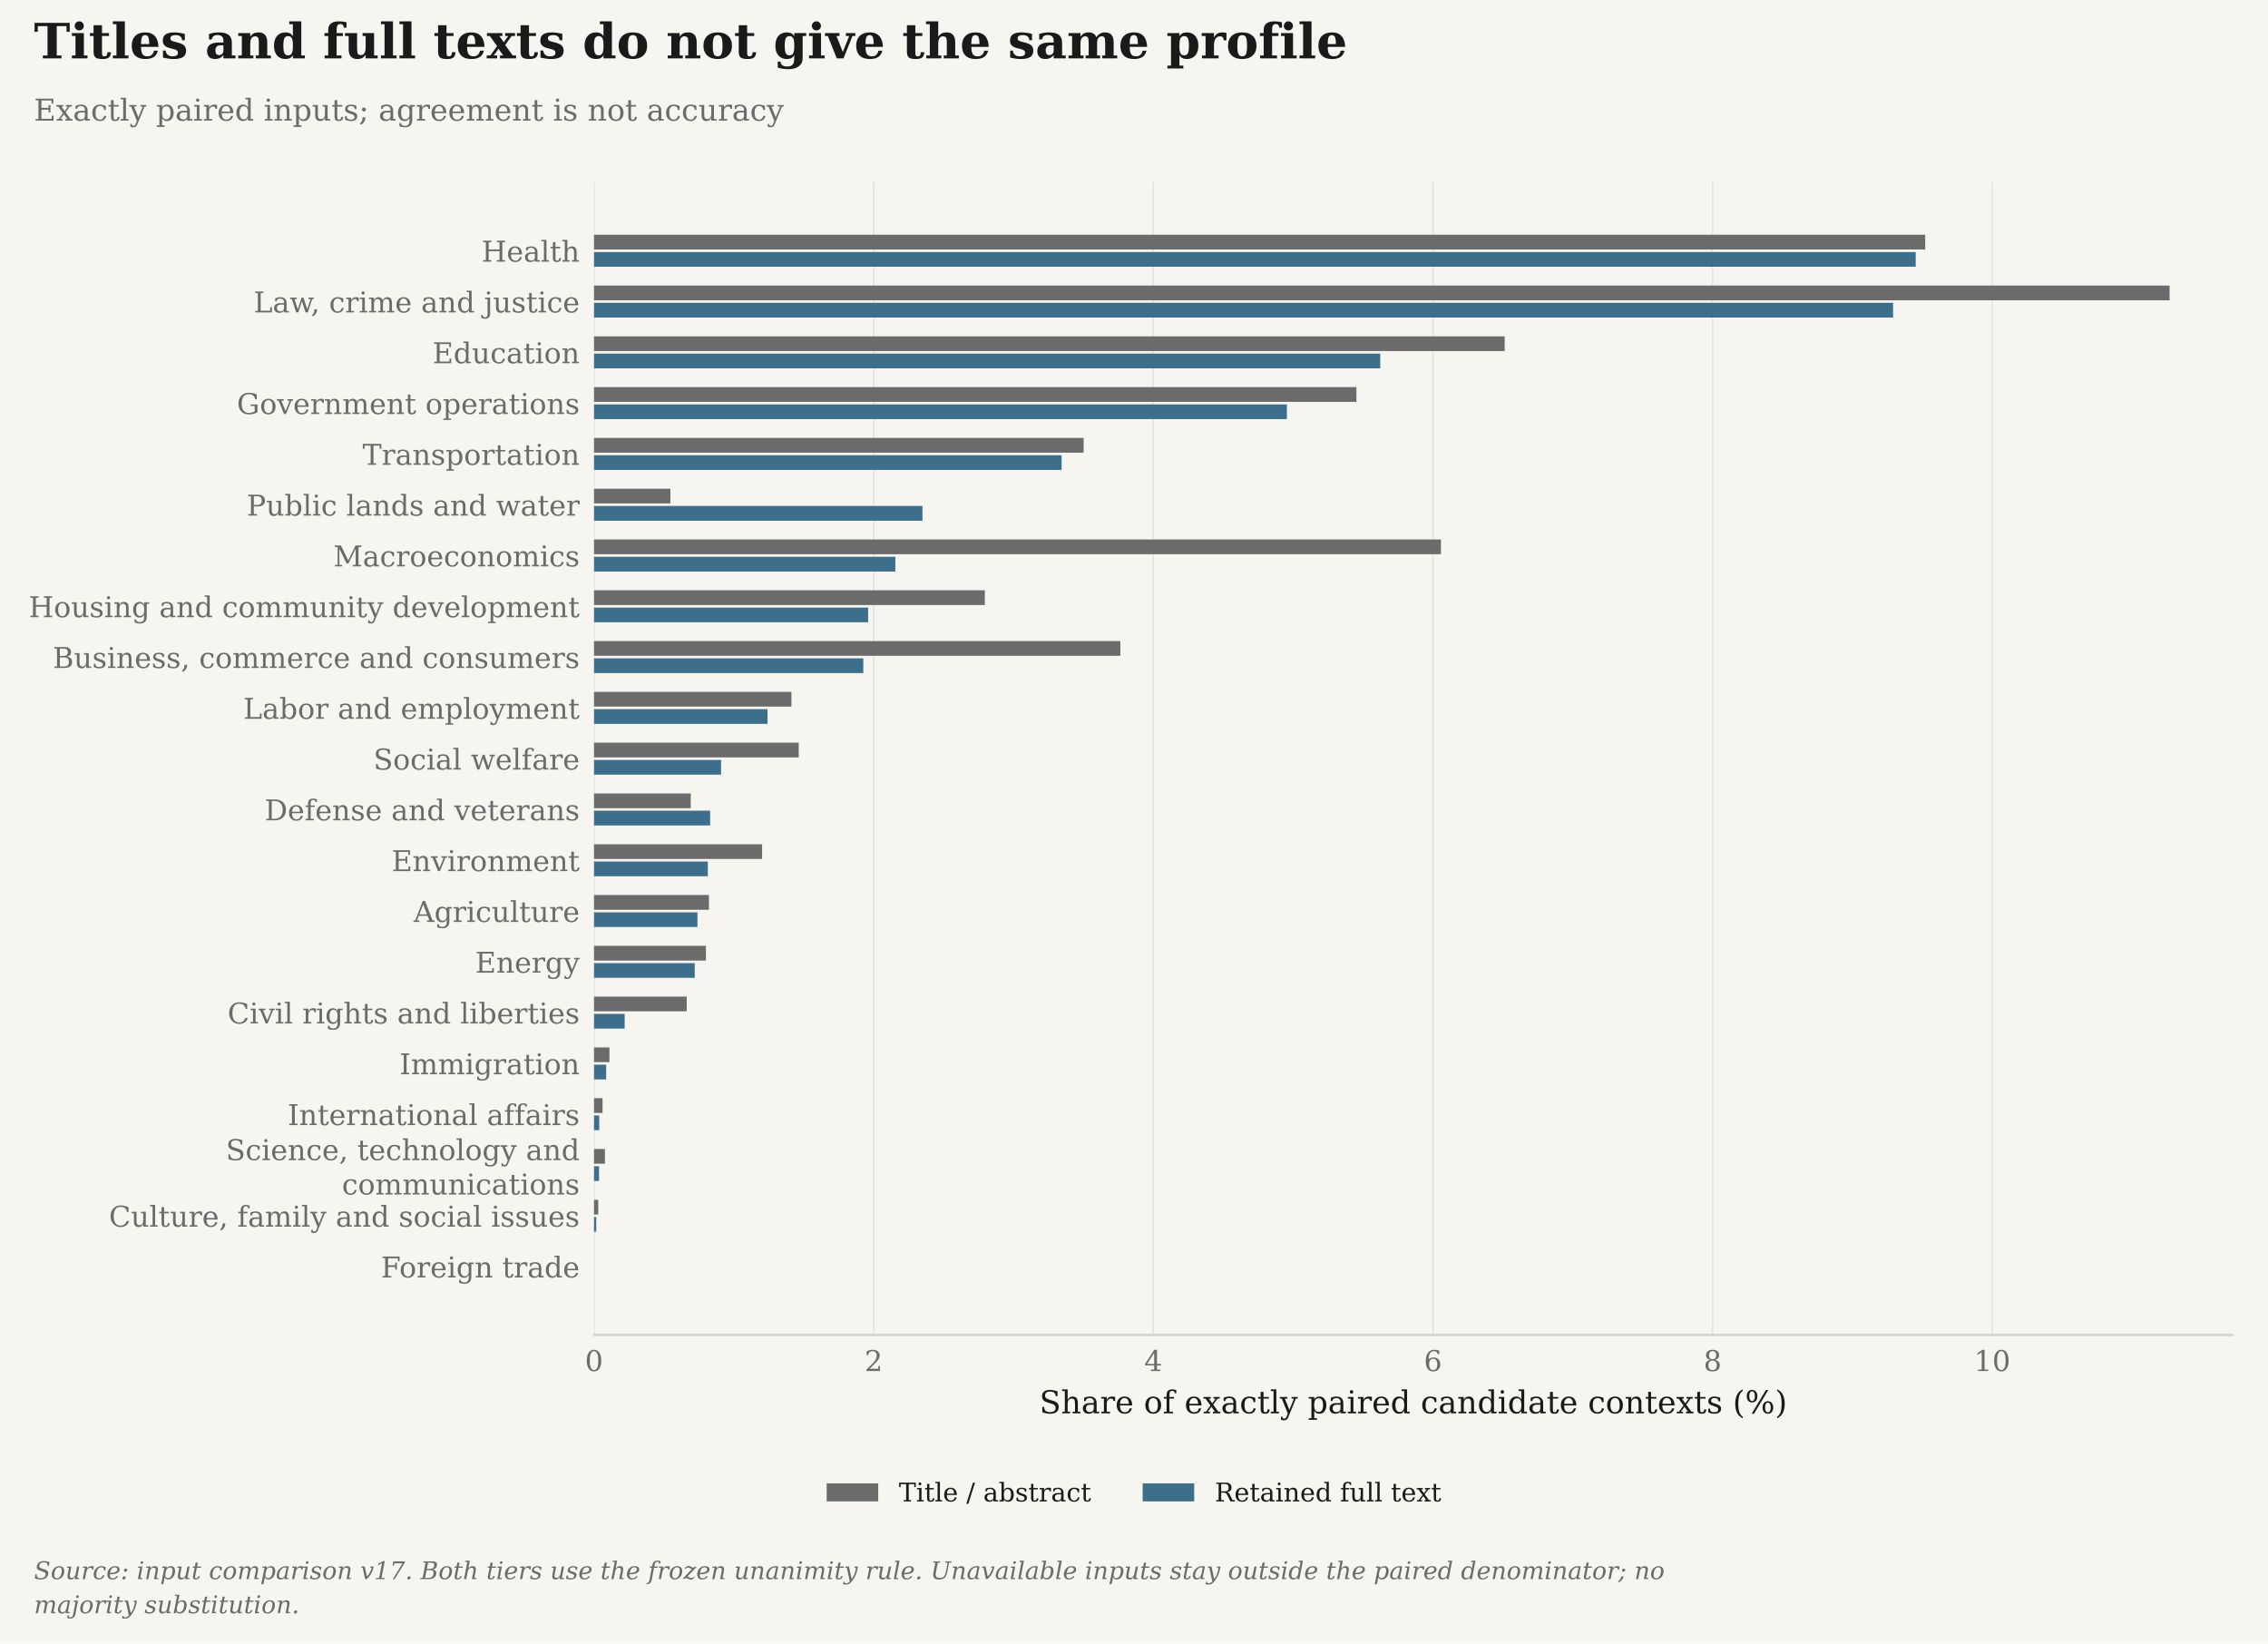
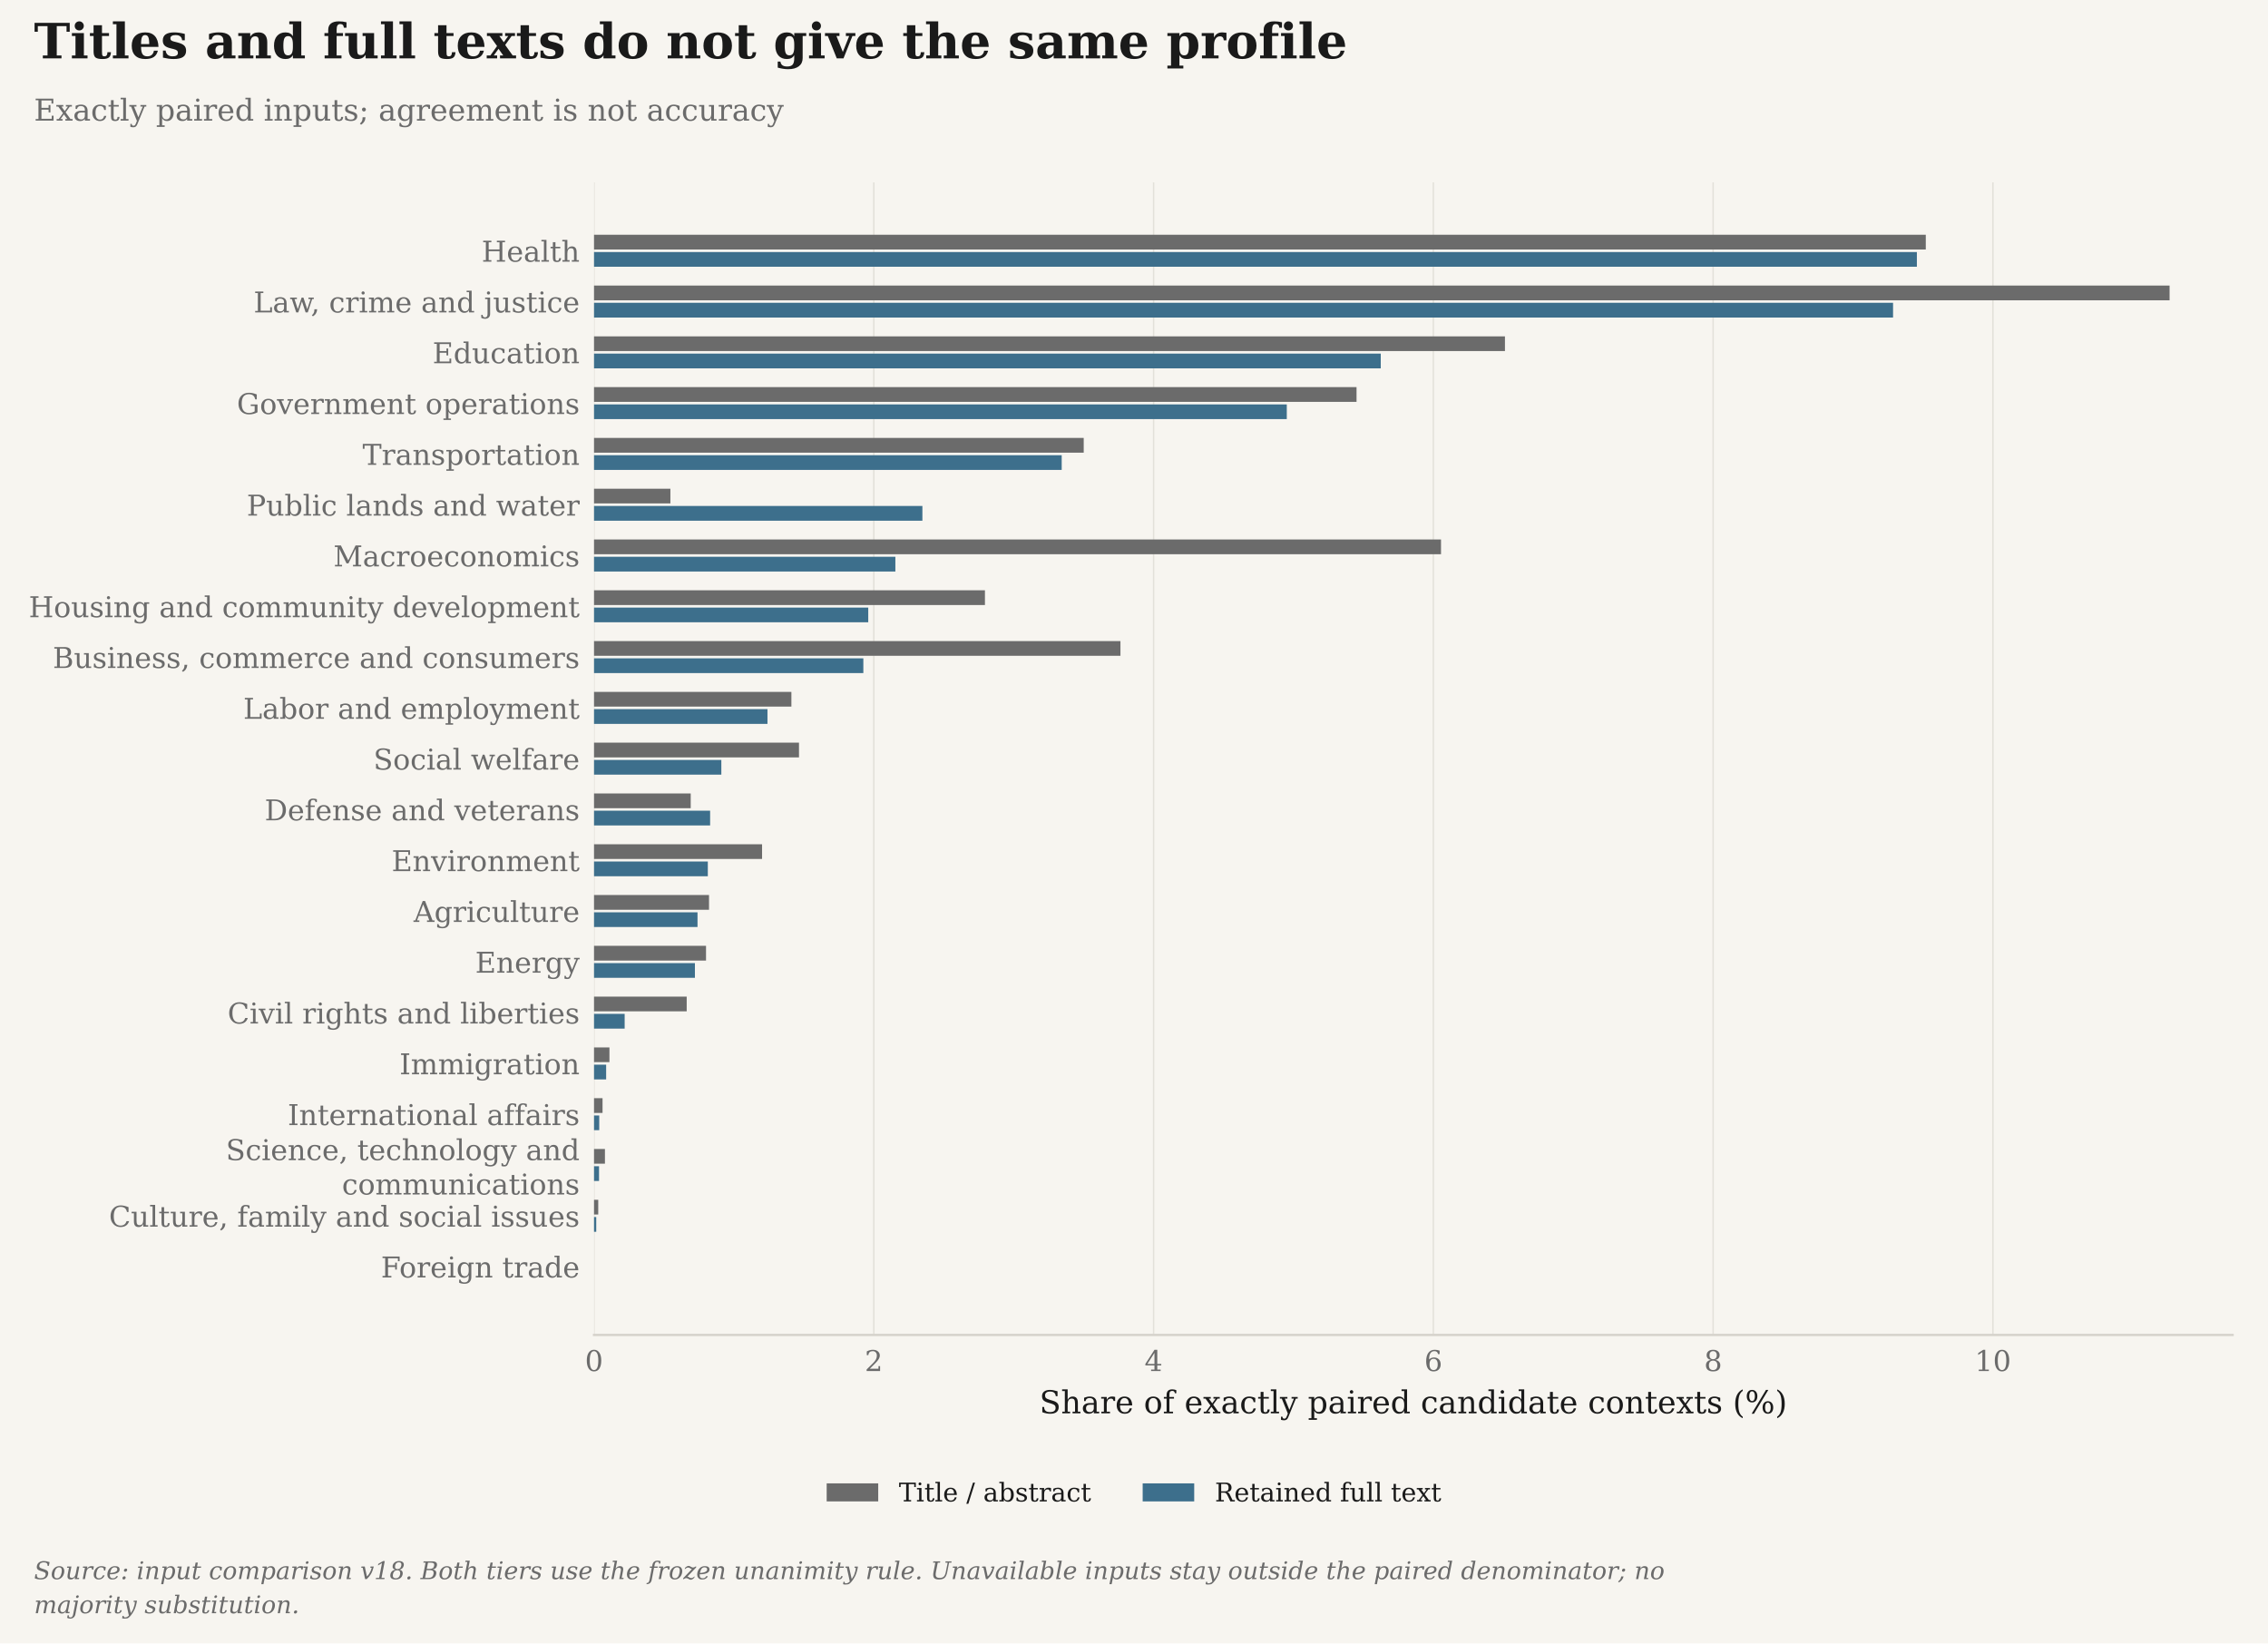
<svg xmlns="http://www.w3.org/2000/svg" width="792pt" height="573.84pt" viewBox="0 0 792 573.84" version="1.1">
  <defs>
    <style type="text/css">*{stroke-linejoin: round; stroke-linecap: butt}</style>
  </defs>
  <g id="figure_1">
    <g id="patch_1">
      <path d="M 0 573.84  L 792 573.84  L 792 0  L 0 0  z " style="fill: #f7f5f0" />
    </g>
    <g id="axes_1">
      <g id="patch_2">
        <path d="M 207.44 466.129  L 779.64 466.129  L 779.64 63.68  L 207.44 63.68  z " style="fill: #f7f5f0" />
      </g>
      <g id="matplotlib.axis_1">
        <g id="xtick_1">
          <g id="line2d_1">
            <path d="M 207.44 466.129  L 207.44 63.68  " clip-path="url(#p8d690644a4)" style="fill: none; stroke: #d6d3cc; stroke-opacity: 0.6; stroke-width: 0.5; stroke-linecap: square" />
          </g>
          <g id="line2d_2" />
          <g id="text_1">
            <text style="font-size: 10px; font-family: 'DejaVu Serif', 'Bitstream Vera Serif', 'Computer Modern Roman', 'New Century Schoolbook', 'Century Schoolbook L', 'Utopia', 'ITC Bookman', 'Bookman', 'Nimbus Roman No9 L', 'Times New Roman', 'Times', 'Palatino', 'Charter', serif; text-anchor: middle; fill: #6b6b6b" x="207.44" y="478.727" transform="rotate(-0 207.44 478.7269)">0</text>
          </g>
        </g>
        <g id="xtick_2">
          <g id="line2d_3">
-             <path d="M 305.092 466.129  L 305.092 63.68  " clip-path="url(#p8d690644a4)" style="fill: none; stroke: #d6d3cc; stroke-opacity: 0.6; stroke-width: 0.5; stroke-linecap: square" />
+             <path d="M 305.14 466.129  L 305.14 63.68  " clip-path="url(#p8d690644a4)" style="fill: none; stroke: #d6d3cc; stroke-opacity: 0.6; stroke-width: 0.5; stroke-linecap: square" />
          </g>
          <g id="line2d_4" />
          <g id="text_2">
-             <text style="font-size: 10px; font-family: 'DejaVu Serif', 'Bitstream Vera Serif', 'Computer Modern Roman', 'New Century Schoolbook', 'Century Schoolbook L', 'Utopia', 'ITC Bookman', 'Bookman', 'Nimbus Roman No9 L', 'Times New Roman', 'Times', 'Palatino', 'Charter', serif; text-anchor: middle; fill: #6b6b6b" x="305.092" y="478.727" transform="rotate(-0 305.0924 478.7269)">2</text>
+             <text style="font-size: 10px; font-family: 'DejaVu Serif', 'Bitstream Vera Serif', 'Computer Modern Roman', 'New Century Schoolbook', 'Century Schoolbook L', 'Utopia', 'ITC Bookman', 'Bookman', 'Nimbus Roman No9 L', 'Times New Roman', 'Times', 'Palatino', 'Charter', serif; text-anchor: middle; fill: #6b6b6b" x="305.14" y="478.727" transform="rotate(-0 305.1403 478.7269)">2</text>
          </g>
        </g>
        <g id="xtick_3">
          <g id="line2d_5">
-             <path d="M 402.745 466.129  L 402.745 63.68  " clip-path="url(#p8d690644a4)" style="fill: none; stroke: #d6d3cc; stroke-opacity: 0.6; stroke-width: 0.5; stroke-linecap: square" />
+             <path d="M 402.841 466.129  L 402.841 63.68  " clip-path="url(#p8d690644a4)" style="fill: none; stroke: #d6d3cc; stroke-opacity: 0.6; stroke-width: 0.5; stroke-linecap: square" />
          </g>
          <g id="line2d_6" />
          <g id="text_3">
-             <text style="font-size: 10px; font-family: 'DejaVu Serif', 'Bitstream Vera Serif', 'Computer Modern Roman', 'New Century Schoolbook', 'Century Schoolbook L', 'Utopia', 'ITC Bookman', 'Bookman', 'Nimbus Roman No9 L', 'Times New Roman', 'Times', 'Palatino', 'Charter', serif; text-anchor: middle; fill: #6b6b6b" x="402.745" y="478.727" transform="rotate(-0 402.7448 478.7269)">4</text>
+             <text style="font-size: 10px; font-family: 'DejaVu Serif', 'Bitstream Vera Serif', 'Computer Modern Roman', 'New Century Schoolbook', 'Century Schoolbook L', 'Utopia', 'ITC Bookman', 'Bookman', 'Nimbus Roman No9 L', 'Times New Roman', 'Times', 'Palatino', 'Charter', serif; text-anchor: middle; fill: #6b6b6b" x="402.841" y="478.727" transform="rotate(-0 402.8406 478.7269)">4</text>
          </g>
        </g>
        <g id="xtick_4">
          <g id="line2d_7">
-             <path d="M 500.397 466.129  L 500.397 63.68  " clip-path="url(#p8d690644a4)" style="fill: none; stroke: #d6d3cc; stroke-opacity: 0.6; stroke-width: 0.5; stroke-linecap: square" />
+             <path d="M 500.541 466.129  L 500.541 63.68  " clip-path="url(#p8d690644a4)" style="fill: none; stroke: #d6d3cc; stroke-opacity: 0.6; stroke-width: 0.5; stroke-linecap: square" />
          </g>
          <g id="line2d_8" />
          <g id="text_4">
-             <text style="font-size: 10px; font-family: 'DejaVu Serif', 'Bitstream Vera Serif', 'Computer Modern Roman', 'New Century Schoolbook', 'Century Schoolbook L', 'Utopia', 'ITC Bookman', 'Bookman', 'Nimbus Roman No9 L', 'Times New Roman', 'Times', 'Palatino', 'Charter', serif; text-anchor: middle; fill: #6b6b6b" x="500.397" y="478.727" transform="rotate(-0 500.3972 478.7269)">6</text>
+             <text style="font-size: 10px; font-family: 'DejaVu Serif', 'Bitstream Vera Serif', 'Computer Modern Roman', 'New Century Schoolbook', 'Century Schoolbook L', 'Utopia', 'ITC Bookman', 'Bookman', 'Nimbus Roman No9 L', 'Times New Roman', 'Times', 'Palatino', 'Charter', serif; text-anchor: middle; fill: #6b6b6b" x="500.541" y="478.727" transform="rotate(-0 500.5409 478.7269)">6</text>
          </g>
        </g>
        <g id="xtick_5">
          <g id="line2d_9">
-             <path d="M 598.05 466.129  L 598.05 63.68  " clip-path="url(#p8d690644a4)" style="fill: none; stroke: #d6d3cc; stroke-opacity: 0.6; stroke-width: 0.5; stroke-linecap: square" />
+             <path d="M 598.241 466.129  L 598.241 63.68  " clip-path="url(#p8d690644a4)" style="fill: none; stroke: #d6d3cc; stroke-opacity: 0.6; stroke-width: 0.5; stroke-linecap: square" />
          </g>
          <g id="line2d_10" />
          <g id="text_5">
-             <text style="font-size: 10px; font-family: 'DejaVu Serif', 'Bitstream Vera Serif', 'Computer Modern Roman', 'New Century Schoolbook', 'Century Schoolbook L', 'Utopia', 'ITC Bookman', 'Bookman', 'Nimbus Roman No9 L', 'Times New Roman', 'Times', 'Palatino', 'Charter', serif; text-anchor: middle; fill: #6b6b6b" x="598.05" y="478.727" transform="rotate(-0 598.0496 478.7269)">8</text>
+             <text style="font-size: 10px; font-family: 'DejaVu Serif', 'Bitstream Vera Serif', 'Computer Modern Roman', 'New Century Schoolbook', 'Century Schoolbook L', 'Utopia', 'ITC Bookman', 'Bookman', 'Nimbus Roman No9 L', 'Times New Roman', 'Times', 'Palatino', 'Charter', serif; text-anchor: middle; fill: #6b6b6b" x="598.241" y="478.727" transform="rotate(-0 598.2411 478.7269)">8</text>
          </g>
        </g>
        <g id="xtick_6">
          <g id="line2d_11">
-             <path d="M 695.702 466.129  L 695.702 63.68  " clip-path="url(#p8d690644a4)" style="fill: none; stroke: #d6d3cc; stroke-opacity: 0.6; stroke-width: 0.5; stroke-linecap: square" />
+             <path d="M 695.941 466.129  L 695.941 63.68  " clip-path="url(#p8d690644a4)" style="fill: none; stroke: #d6d3cc; stroke-opacity: 0.6; stroke-width: 0.5; stroke-linecap: square" />
          </g>
          <g id="line2d_12" />
          <g id="text_6">
-             <text style="font-size: 10px; font-family: 'DejaVu Serif', 'Bitstream Vera Serif', 'Computer Modern Roman', 'New Century Schoolbook', 'Century Schoolbook L', 'Utopia', 'ITC Bookman', 'Bookman', 'Nimbus Roman No9 L', 'Times New Roman', 'Times', 'Palatino', 'Charter', serif; text-anchor: middle; fill: #6b6b6b" x="695.702" y="478.727" transform="rotate(-0 695.702 478.7269)">10</text>
+             <text style="font-size: 10px; font-family: 'DejaVu Serif', 'Bitstream Vera Serif', 'Computer Modern Roman', 'New Century Schoolbook', 'Century Schoolbook L', 'Utopia', 'ITC Bookman', 'Bookman', 'Nimbus Roman No9 L', 'Times New Roman', 'Times', 'Palatino', 'Charter', serif; text-anchor: middle; fill: #6b6b6b" x="695.941" y="478.727" transform="rotate(-0 695.9414 478.7269)">10</text>
          </g>
        </g>
        <g id="text_7">
          <text style="font-size: 11px; font-family: 'DejaVu Serif', 'Bitstream Vera Serif', 'Computer Modern Roman', 'New Century Schoolbook', 'Century Schoolbook L', 'Utopia', 'ITC Bookman', 'Bookman', 'Nimbus Roman No9 L', 'Times New Roman', 'Times', 'Palatino', 'Charter', serif; text-anchor: middle; fill: #1a1a1a" x="493.54" y="493.488" transform="rotate(-0 493.54 493.4875)">Share of exactly paired candidate contexts (%)</text>
        </g>
      </g>
      <g id="matplotlib.axis_2">
        <g id="ytick_1">
          <g id="line2d_13" />
          <g id="text_8">
            <text style="font-size: 10px; font-family: 'DejaVu Serif', 'Bitstream Vera Serif', 'Computer Modern Roman', 'New Century Schoolbook', 'Century Schoolbook L', 'Utopia', 'ITC Bookman', 'Bookman', 'Nimbus Roman No9 L', 'Times New Roman', 'Times', 'Palatino', 'Charter', serif; text-anchor: end; fill: #6b6b6b" x="202.44" y="91.359" transform="rotate(-0 202.44 91.35866)">Health</text>
          </g>
        </g>
        <g id="ytick_2">
          <g id="line2d_14" />
          <g id="text_9">
            <text style="font-size: 10px; font-family: 'DejaVu Serif', 'Bitstream Vera Serif', 'Computer Modern Roman', 'New Century Schoolbook', 'Century Schoolbook L', 'Utopia', 'ITC Bookman', 'Bookman', 'Nimbus Roman No9 L', 'Times New Roman', 'Times', 'Palatino', 'Charter', serif; text-anchor: end; fill: #6b6b6b" x="202.44" y="109.093" transform="rotate(-0 202.44 109.0932)">Law, crime and justice</text>
          </g>
        </g>
        <g id="ytick_3">
          <g id="line2d_15" />
          <g id="text_10">
            <text style="font-size: 10px; font-family: 'DejaVu Serif', 'Bitstream Vera Serif', 'Computer Modern Roman', 'New Century Schoolbook', 'Century Schoolbook L', 'Utopia', 'ITC Bookman', 'Bookman', 'Nimbus Roman No9 L', 'Times New Roman', 'Times', 'Palatino', 'Charter', serif; text-anchor: end; fill: #6b6b6b" x="202.44" y="126.828" transform="rotate(-0 202.44 126.8277)">Education</text>
          </g>
        </g>
        <g id="ytick_4">
          <g id="line2d_16" />
          <g id="text_11">
            <text style="font-size: 10px; font-family: 'DejaVu Serif', 'Bitstream Vera Serif', 'Computer Modern Roman', 'New Century Schoolbook', 'Century Schoolbook L', 'Utopia', 'ITC Bookman', 'Bookman', 'Nimbus Roman No9 L', 'Times New Roman', 'Times', 'Palatino', 'Charter', serif; text-anchor: end; fill: #6b6b6b" x="202.44" y="144.562" transform="rotate(-0 202.44 144.5618)">Government operations</text>
          </g>
        </g>
        <g id="ytick_5">
          <g id="line2d_17" />
          <g id="text_12">
            <text style="font-size: 10px; font-family: 'DejaVu Serif', 'Bitstream Vera Serif', 'Computer Modern Roman', 'New Century Schoolbook', 'Century Schoolbook L', 'Utopia', 'ITC Bookman', 'Bookman', 'Nimbus Roman No9 L', 'Times New Roman', 'Times', 'Palatino', 'Charter', serif; text-anchor: end; fill: #6b6b6b" x="202.44" y="162.296" transform="rotate(-0 202.44 162.2963)">Transportation</text>
          </g>
        </g>
        <g id="ytick_6">
          <g id="line2d_18" />
          <g id="text_13">
            <text style="font-size: 10px; font-family: 'DejaVu Serif', 'Bitstream Vera Serif', 'Computer Modern Roman', 'New Century Schoolbook', 'Century Schoolbook L', 'Utopia', 'ITC Bookman', 'Bookman', 'Nimbus Roman No9 L', 'Times New Roman', 'Times', 'Palatino', 'Charter', serif; text-anchor: end; fill: #6b6b6b" x="202.44" y="180.031" transform="rotate(-0 202.44 180.0312)">Public lands and water</text>
          </g>
        </g>
        <g id="ytick_7">
          <g id="line2d_19" />
          <g id="text_14">
            <text style="font-size: 10px; font-family: 'DejaVu Serif', 'Bitstream Vera Serif', 'Computer Modern Roman', 'New Century Schoolbook', 'Century Schoolbook L', 'Utopia', 'ITC Bookman', 'Bookman', 'Nimbus Roman No9 L', 'Times New Roman', 'Times', 'Palatino', 'Charter', serif; text-anchor: end; fill: #6b6b6b" x="202.44" y="197.765" transform="rotate(-0 202.44 197.7654)">Macroeconomics</text>
          </g>
        </g>
        <g id="ytick_8">
          <g id="line2d_20" />
          <g id="text_15">
            <text style="font-size: 10px; font-family: 'DejaVu Serif', 'Bitstream Vera Serif', 'Computer Modern Roman', 'New Century Schoolbook', 'Century Schoolbook L', 'Utopia', 'ITC Bookman', 'Bookman', 'Nimbus Roman No9 L', 'Times New Roman', 'Times', 'Palatino', 'Charter', serif; text-anchor: end; fill: #6b6b6b" x="202.44" y="215.5" transform="rotate(-0 202.44 215.5003)">Housing and community development</text>
          </g>
        </g>
        <g id="ytick_9">
          <g id="line2d_21" />
          <g id="text_16">
            <text style="font-size: 10px; font-family: 'DejaVu Serif', 'Bitstream Vera Serif', 'Computer Modern Roman', 'New Century Schoolbook', 'Century Schoolbook L', 'Utopia', 'ITC Bookman', 'Bookman', 'Nimbus Roman No9 L', 'Times New Roman', 'Times', 'Palatino', 'Charter', serif; text-anchor: end; fill: #6b6b6b" x="202.44" y="233.235" transform="rotate(-0 202.44 233.2348)">Business, commerce and consumers</text>
          </g>
        </g>
        <g id="ytick_10">
          <g id="line2d_22" />
          <g id="text_17">
            <text style="font-size: 10px; font-family: 'DejaVu Serif', 'Bitstream Vera Serif', 'Computer Modern Roman', 'New Century Schoolbook', 'Century Schoolbook L', 'Utopia', 'ITC Bookman', 'Bookman', 'Nimbus Roman No9 L', 'Times New Roman', 'Times', 'Palatino', 'Charter', serif; text-anchor: end; fill: #6b6b6b" x="202.44" y="250.969" transform="rotate(-0 202.44 250.9693)">Labor and employment</text>
          </g>
        </g>
        <g id="ytick_11">
          <g id="line2d_23" />
          <g id="text_18">
            <text style="font-size: 10px; font-family: 'DejaVu Serif', 'Bitstream Vera Serif', 'Computer Modern Roman', 'New Century Schoolbook', 'Century Schoolbook L', 'Utopia', 'ITC Bookman', 'Bookman', 'Nimbus Roman No9 L', 'Times New Roman', 'Times', 'Palatino', 'Charter', serif; text-anchor: end; fill: #6b6b6b" x="202.44" y="268.704" transform="rotate(-0 202.44 268.7038)">Social welfare</text>
          </g>
        </g>
        <g id="ytick_12">
          <g id="line2d_24" />
          <g id="text_19">
            <text style="font-size: 10px; font-family: 'DejaVu Serif', 'Bitstream Vera Serif', 'Computer Modern Roman', 'New Century Schoolbook', 'Century Schoolbook L', 'Utopia', 'ITC Bookman', 'Bookman', 'Nimbus Roman No9 L', 'Times New Roman', 'Times', 'Palatino', 'Charter', serif; text-anchor: end; fill: #6b6b6b" x="202.44" y="286.438" transform="rotate(-0 202.44 286.4383)">Defense and veterans</text>
          </g>
        </g>
        <g id="ytick_13">
          <g id="line2d_25" />
          <g id="text_20">
            <text style="font-size: 10px; font-family: 'DejaVu Serif', 'Bitstream Vera Serif', 'Computer Modern Roman', 'New Century Schoolbook', 'Century Schoolbook L', 'Utopia', 'ITC Bookman', 'Bookman', 'Nimbus Roman No9 L', 'Times New Roman', 'Times', 'Palatino', 'Charter', serif; text-anchor: end; fill: #6b6b6b" x="202.44" y="304.172" transform="rotate(-0 202.44 304.1724)">Environment</text>
          </g>
        </g>
        <g id="ytick_14">
          <g id="line2d_26" />
          <g id="text_21">
            <text style="font-size: 10px; font-family: 'DejaVu Serif', 'Bitstream Vera Serif', 'Computer Modern Roman', 'New Century Schoolbook', 'Century Schoolbook L', 'Utopia', 'ITC Bookman', 'Bookman', 'Nimbus Roman No9 L', 'Times New Roman', 'Times', 'Palatino', 'Charter', serif; text-anchor: end; fill: #6b6b6b" x="202.44" y="321.907" transform="rotate(-0 202.44 321.9073)">Agriculture</text>
          </g>
        </g>
        <g id="ytick_15">
          <g id="line2d_27" />
          <g id="text_22">
            <text style="font-size: 10px; font-family: 'DejaVu Serif', 'Bitstream Vera Serif', 'Computer Modern Roman', 'New Century Schoolbook', 'Century Schoolbook L', 'Utopia', 'ITC Bookman', 'Bookman', 'Nimbus Roman No9 L', 'Times New Roman', 'Times', 'Palatino', 'Charter', serif; text-anchor: end; fill: #6b6b6b" x="202.44" y="339.641" transform="rotate(-0 202.44 339.6415)">Energy</text>
          </g>
        </g>
        <g id="ytick_16">
          <g id="line2d_28" />
          <g id="text_23">
            <text style="font-size: 10px; font-family: 'DejaVu Serif', 'Bitstream Vera Serif', 'Computer Modern Roman', 'New Century Schoolbook', 'Century Schoolbook L', 'Utopia', 'ITC Bookman', 'Bookman', 'Nimbus Roman No9 L', 'Times New Roman', 'Times', 'Palatino', 'Charter', serif; text-anchor: end; fill: #6b6b6b" x="202.44" y="357.376" transform="rotate(-0 202.44 357.3764)">Civil rights and liberties</text>
          </g>
        </g>
        <g id="ytick_17">
          <g id="line2d_29" />
          <g id="text_24">
            <text style="font-size: 10px; font-family: 'DejaVu Serif', 'Bitstream Vera Serif', 'Computer Modern Roman', 'New Century Schoolbook', 'Century Schoolbook L', 'Utopia', 'ITC Bookman', 'Bookman', 'Nimbus Roman No9 L', 'Times New Roman', 'Times', 'Palatino', 'Charter', serif; text-anchor: end; fill: #6b6b6b" x="202.44" y="375.11" transform="rotate(-0 202.44 375.1105)">Immigration</text>
          </g>
        </g>
        <g id="ytick_18">
          <g id="line2d_30" />
          <g id="text_25">
            <text style="font-size: 10px; font-family: 'DejaVu Serif', 'Bitstream Vera Serif', 'Computer Modern Roman', 'New Century Schoolbook', 'Century Schoolbook L', 'Utopia', 'ITC Bookman', 'Bookman', 'Nimbus Roman No9 L', 'Times New Roman', 'Times', 'Palatino', 'Charter', serif; text-anchor: end; fill: #6b6b6b" x="202.44" y="392.845" transform="rotate(-0 202.44 392.8454)">International affairs</text>
          </g>
        </g>
        <g id="ytick_19">
          <g id="line2d_31" />
          <g id="text_26">
            <text style="font-size: 10px; font-family: 'DejaVu Serif', 'Bitstream Vera Serif', 'Computer Modern Roman', 'New Century Schoolbook', 'Century Schoolbook L', 'Utopia', 'ITC Bookman', 'Bookman', 'Nimbus Roman No9 L', 'Times New Roman', 'Times', 'Palatino', 'Charter', serif; fill: #6b6b6b" transform="translate(78.865 405.0794)">Science, technology and</text>
            <text style="font-size: 10px; font-family: 'DejaVu Serif', 'Bitstream Vera Serif', 'Computer Modern Roman', 'New Century Schoolbook', 'Century Schoolbook L', 'Utopia', 'ITC Bookman', 'Bookman', 'Nimbus Roman No9 L', 'Times New Roman', 'Times', 'Palatino', 'Charter', serif; fill: #6b6b6b" transform="translate(119.4025 417.0814)">communications</text>
          </g>
        </g>
        <g id="ytick_20">
          <g id="line2d_32" />
          <g id="text_27">
            <text style="font-size: 10px; font-family: 'DejaVu Serif', 'Bitstream Vera Serif', 'Computer Modern Roman', 'New Century Schoolbook', 'Century Schoolbook L', 'Utopia', 'ITC Bookman', 'Bookman', 'Nimbus Roman No9 L', 'Times New Roman', 'Times', 'Palatino', 'Charter', serif; text-anchor: end; fill: #6b6b6b" x="202.44" y="428.314" transform="rotate(-0 202.44 428.3144)">Culture, family and social issues</text>
          </g>
        </g>
        <g id="ytick_21">
          <g id="line2d_33" />
          <g id="text_28">
            <text style="font-size: 10px; font-family: 'DejaVu Serif', 'Bitstream Vera Serif', 'Computer Modern Roman', 'New Century Schoolbook', 'Century Schoolbook L', 'Utopia', 'ITC Bookman', 'Bookman', 'Nimbus Roman No9 L', 'Times New Roman', 'Times', 'Palatino', 'Charter', serif; text-anchor: end; fill: #6b6b6b" x="202.44" y="446.049" transform="rotate(-0 202.44 446.0489)">Foreign trade</text>
          </g>
        </g>
      </g>
      <g id="patch_3">
-         <path d="M 207.44 81.973  L 672.302 81.973  L 672.302 87.116  L 207.44 87.116  z " clip-path="url(#p8d690644a4)" style="fill: #6b6b6b" />
+         <path d="M 207.44 81.973  L 672.498 81.973  L 672.498 87.116  L 207.44 87.116  z " clip-path="url(#p8d690644a4)" style="fill: #6b6b6b" />
      </g>
      <g id="patch_4">
        <path d="M 207.44 99.708  L 757.632 99.708  L 757.632 104.851  L 207.44 104.851  z " clip-path="url(#p8d690644a4)" style="fill: #6b6b6b" />
      </g>
      <g id="patch_5">
-         <path d="M 207.44 117.442  L 525.446 117.442  L 525.446 122.585  L 207.44 122.585  z " clip-path="url(#p8d690644a4)" style="fill: #6b6b6b" />
+         <path d="M 207.44 117.442  L 525.54 117.442  L 525.54 122.585  L 207.44 122.585  z " clip-path="url(#p8d690644a4)" style="fill: #6b6b6b" />
      </g>
      <g id="patch_6">
-         <path d="M 207.44 135.177  L 473.674 135.177  L 473.674 140.32  L 207.44 140.32  z " clip-path="url(#p8d690644a4)" style="fill: #6b6b6b" />
+         <path d="M 207.44 135.177  L 473.712 135.177  L 473.712 140.32  L 207.44 140.32  z " clip-path="url(#p8d690644a4)" style="fill: #6b6b6b" />
      </g>
      <g id="patch_7">
-         <path d="M 207.44 152.911  L 378.416 152.911  L 378.416 158.054  L 207.44 158.054  z " clip-path="url(#p8d690644a4)" style="fill: #6b6b6b" />
+         <path d="M 207.44 152.911  L 378.442 152.911  L 378.442 158.054  L 207.44 158.054  z " clip-path="url(#p8d690644a4)" style="fill: #6b6b6b" />
      </g>
      <g id="patch_8">
-         <path d="M 207.44 170.646  L 234.112 170.646  L 234.112 175.789  L 207.44 175.789  z " clip-path="url(#p8d690644a4)" style="fill: #6b6b6b" />
+         <path d="M 207.44 170.646  L 234.106 170.646  L 234.106 175.789  L 207.44 175.789  z " clip-path="url(#p8d690644a4)" style="fill: #6b6b6b" />
      </g>
      <g id="patch_9">
-         <path d="M 207.44 188.38  L 503.178 188.38  L 503.178 193.523  L 207.44 193.523  z " clip-path="url(#p8d690644a4)" style="fill: #6b6b6b" />
+         <path d="M 207.44 188.38  L 503.208 188.38  L 503.208 193.523  L 207.44 193.523  z " clip-path="url(#p8d690644a4)" style="fill: #6b6b6b" />
      </g>
      <g id="patch_10">
-         <path d="M 207.44 206.115  L 343.913 206.115  L 343.913 211.258  L 207.44 211.258  z " clip-path="url(#p8d690644a4)" style="fill: #6b6b6b" />
+         <path d="M 207.44 206.115  L 343.948 206.115  L 343.948 211.258  L 207.44 211.258  z " clip-path="url(#p8d690644a4)" style="fill: #6b6b6b" />
      </g>
      <g id="patch_11">
-         <path d="M 207.44 223.849  L 391.245 223.849  L 391.245 228.992  L 207.44 228.992  z " clip-path="url(#p8d690644a4)" style="fill: #6b6b6b" />
+         <path d="M 207.44 223.849  L 391.268 223.849  L 391.268 228.992  L 207.44 228.992  z " clip-path="url(#p8d690644a4)" style="fill: #6b6b6b" />
      </g>
      <g id="patch_12">
-         <path d="M 207.44 241.584  L 276.376 241.584  L 276.376 246.727  L 207.44 246.727  z " clip-path="url(#p8d690644a4)" style="fill: #6b6b6b" />
+         <path d="M 207.44 241.584  L 276.358 241.584  L 276.358 246.727  L 207.44 246.727  z " clip-path="url(#p8d690644a4)" style="fill: #6b6b6b" />
      </g>
      <g id="patch_13">
-         <path d="M 207.44 259.318  L 278.928 259.318  L 278.928 264.461  L 207.44 264.461  z " clip-path="url(#p8d690644a4)" style="fill: #6b6b6b" />
+         <path d="M 207.44 259.318  L 279.014 259.318  L 279.014 264.461  L 207.44 264.461  z " clip-path="url(#p8d690644a4)" style="fill: #6b6b6b" />
      </g>
      <g id="patch_14">
-         <path d="M 207.44 277.053  L 241.209 277.053  L 241.209 282.196  L 207.44 282.196  z " clip-path="url(#p8d690644a4)" style="fill: #6b6b6b" />
+         <path d="M 207.44 277.053  L 241.2 277.053  L 241.2 282.196  L 207.44 282.196  z " clip-path="url(#p8d690644a4)" style="fill: #6b6b6b" />
      </g>
      <g id="patch_15">
-         <path d="M 207.44 294.787  L 266.133 294.787  L 266.133 299.93  L 207.44 299.93  z " clip-path="url(#p8d690644a4)" style="fill: #6b6b6b" />
+         <path d="M 207.44 294.787  L 266.118 294.787  L 266.118 299.93  L 207.44 299.93  z " clip-path="url(#p8d690644a4)" style="fill: #6b6b6b" />
      </g>
      <g id="patch_16">
-         <path d="M 207.44 312.522  L 247.571 312.522  L 247.571 317.665  L 207.44 317.665  z " clip-path="url(#p8d690644a4)" style="fill: #6b6b6b" />
+         <path d="M 207.44 312.522  L 247.596 312.522  L 247.596 317.665  L 207.44 317.665  z " clip-path="url(#p8d690644a4)" style="fill: #6b6b6b" />
      </g>
      <g id="patch_17">
-         <path d="M 207.44 330.256  L 246.522 330.256  L 246.522 335.399  L 207.44 335.399  z " clip-path="url(#p8d690644a4)" style="fill: #6b6b6b" />
+         <path d="M 207.44 330.256  L 246.547 330.256  L 246.547 335.399  L 207.44 335.399  z " clip-path="url(#p8d690644a4)" style="fill: #6b6b6b" />
      </g>
      <g id="patch_18">
-         <path d="M 207.44 347.991  L 239.81 347.991  L 239.81 353.134  L 207.44 353.134  z " clip-path="url(#p8d690644a4)" style="fill: #6b6b6b" />
+         <path d="M 207.44 347.991  L 239.802 347.991  L 239.802 353.134  L 207.44 353.134  z " clip-path="url(#p8d690644a4)" style="fill: #6b6b6b" />
      </g>
      <g id="patch_19">
-         <path d="M 207.44 365.725  L 212.823 365.725  L 212.823 370.868  L 207.44 370.868  z " clip-path="url(#p8d690644a4)" style="fill: #6b6b6b" />
+         <path d="M 207.44 365.725  L 212.822 365.725  L 212.822 370.868  L 207.44 370.868  z " clip-path="url(#p8d690644a4)" style="fill: #6b6b6b" />
      </g>
      <g id="patch_20">
        <path d="M 207.44 383.46  L 210.411 383.46  L 210.411 388.603  L 207.44 388.603  z " clip-path="url(#p8d690644a4)" style="fill: #6b6b6b" />
      </g>
      <g id="patch_21">
-         <path d="M 207.44 401.194  L 211.25 401.194  L 211.25 406.337  L 207.44 406.337  z " clip-path="url(#p8d690644a4)" style="fill: #6b6b6b" />
+         <path d="M 207.44 401.194  L 211.249 401.194  L 211.249 406.337  L 207.44 406.337  z " clip-path="url(#p8d690644a4)" style="fill: #6b6b6b" />
      </g>
      <g id="patch_22">
        <path d="M 207.44 418.929  L 208.908 418.929  L 208.908 424.072  L 207.44 424.072  z " clip-path="url(#p8d690644a4)" style="fill: #6b6b6b" />
      </g>
      <g id="patch_23">
        <path d="M 207.44 436.663  L 207.44 436.663  L 207.44 441.806  L 207.44 441.806  z " clip-path="url(#p8d690644a4)" style="fill: #6b6b6b" />
      </g>
      <g id="patch_24">
-         <path d="M 207.44 88.003  L 668.981 88.003  L 668.981 93.146  L 207.44 93.146  z " clip-path="url(#p8d690644a4)" style="fill: #3d6f8c" />
+         <path d="M 207.44 88.003  L 669.388 88.003  L 669.388 93.146  L 207.44 93.146  z " clip-path="url(#p8d690644a4)" style="fill: #3d6f8c" />
      </g>
      <g id="patch_25">
-         <path d="M 207.44 105.737  L 661.08 105.737  L 661.08 110.88  L 207.44 110.88  z " clip-path="url(#p8d690644a4)" style="fill: #3d6f8c" />
+         <path d="M 207.44 105.737  L 661.07 105.737  L 661.07 110.88  L 207.44 110.88  z " clip-path="url(#p8d690644a4)" style="fill: #3d6f8c" />
      </g>
      <g id="patch_26">
-         <path d="M 207.44 123.472  L 481.994 123.472  L 481.994 128.615  L 207.44 128.615  z " clip-path="url(#p8d690644a4)" style="fill: #3d6f8c" />
+         <path d="M 207.44 123.472  L 482.169 123.472  L 482.169 128.615  L 207.44 128.615  z " clip-path="url(#p8d690644a4)" style="fill: #3d6f8c" />
      </g>
      <g id="patch_27">
-         <path d="M 207.44 141.206  L 449.379 141.206  L 449.379 146.349  L 207.44 146.349  z " clip-path="url(#p8d690644a4)" style="fill: #3d6f8c" />
+         <path d="M 207.44 141.206  L 449.353 141.206  L 449.353 146.349  L 207.44 146.349  z " clip-path="url(#p8d690644a4)" style="fill: #3d6f8c" />
      </g>
      <g id="patch_28">
-         <path d="M 207.44 158.941  L 370.725 158.941  L 370.725 164.084  L 207.44 164.084  z " clip-path="url(#p8d690644a4)" style="fill: #3d6f8c" />
+         <path d="M 207.44 158.941  L 370.754 158.941  L 370.754 164.084  L 207.44 164.084  z " clip-path="url(#p8d690644a4)" style="fill: #3d6f8c" />
      </g>
      <g id="patch_29">
-         <path d="M 207.44 176.675  L 322.135 176.675  L 322.135 181.818  L 207.44 181.818  z " clip-path="url(#p8d690644a4)" style="fill: #3d6f8c" />
+         <path d="M 207.44 176.675  L 322.106 176.675  L 322.106 181.818  L 207.44 181.818  z " clip-path="url(#p8d690644a4)" style="fill: #3d6f8c" />
      </g>
      <g id="patch_30">
-         <path d="M 207.44 194.41  L 312.661 194.41  L 312.661 199.553  L 207.44 199.553  z " clip-path="url(#p8d690644a4)" style="fill: #3d6f8c" />
+         <path d="M 207.44 194.41  L 312.67 194.41  L 312.67 199.553  L 207.44 199.553  z " clip-path="url(#p8d690644a4)" style="fill: #3d6f8c" />
      </g>
      <g id="patch_31">
-         <path d="M 207.44 212.144  L 303.153 212.144  L 303.153 217.287  L 207.44 217.287  z " clip-path="url(#p8d690644a4)" style="fill: #3d6f8c" />
+         <path d="M 207.44 212.144  L 303.199 212.144  L 303.199 217.287  L 207.44 217.287  z " clip-path="url(#p8d690644a4)" style="fill: #3d6f8c" />
      </g>
      <g id="patch_32">
-         <path d="M 207.44 229.879  L 301.475 229.879  L 301.475 235.022  L 207.44 235.022  z " clip-path="url(#p8d690644a4)" style="fill: #3d6f8c" />
+         <path d="M 207.44 229.879  L 301.486 229.879  L 301.486 235.022  L 207.44 235.022  z " clip-path="url(#p8d690644a4)" style="fill: #3d6f8c" />
      </g>
      <g id="patch_33">
-         <path d="M 207.44 247.613  L 268.021 247.613  L 268.021 252.756  L 207.44 252.756  z " clip-path="url(#p8d690644a4)" style="fill: #3d6f8c" />
+         <path d="M 207.44 247.613  L 268.006 247.613  L 268.006 252.756  L 207.44 252.756  z " clip-path="url(#p8d690644a4)" style="fill: #3d6f8c" />
      </g>
      <g id="patch_34">
-         <path d="M 207.44 265.348  L 251.801 265.348  L 251.801 270.491  L 207.44 270.491  z " clip-path="url(#p8d690644a4)" style="fill: #3d6f8c" />
+         <path d="M 207.44 265.348  L 251.894 265.348  L 251.894 270.491  L 207.44 270.491  z " clip-path="url(#p8d690644a4)" style="fill: #3d6f8c" />
      </g>
      <g id="patch_35">
-         <path d="M 207.44 283.082  L 247.99 283.082  L 247.99 288.225  L 207.44 288.225  z " clip-path="url(#p8d690644a4)" style="fill: #3d6f8c" />
+         <path d="M 207.44 283.082  L 247.98 283.082  L 247.98 288.225  L 207.44 288.225  z " clip-path="url(#p8d690644a4)" style="fill: #3d6f8c" />
      </g>
      <g id="patch_36">
-         <path d="M 207.44 300.817  L 247.186 300.817  L 247.186 305.96  L 207.44 305.96  z " clip-path="url(#p8d690644a4)" style="fill: #3d6f8c" />
+         <path d="M 207.44 300.817  L 247.176 300.817  L 247.176 305.96  L 207.44 305.96  z " clip-path="url(#p8d690644a4)" style="fill: #3d6f8c" />
      </g>
      <g id="patch_37">
-         <path d="M 207.44 318.551  L 243.551 318.551  L 243.551 323.694  L 207.44 323.694  z " clip-path="url(#p8d690644a4)" style="fill: #3d6f8c" />
+         <path d="M 207.44 318.551  L 243.577 318.551  L 243.577 323.694  L 207.44 323.694  z " clip-path="url(#p8d690644a4)" style="fill: #3d6f8c" />
      </g>
      <g id="patch_38">
-         <path d="M 207.44 336.286  L 242.607 336.286  L 242.607 341.429  L 207.44 341.429  z " clip-path="url(#p8d690644a4)" style="fill: #3d6f8c" />
+         <path d="M 207.44 336.286  L 242.668 336.286  L 242.668 341.429  L 207.44 341.429  z " clip-path="url(#p8d690644a4)" style="fill: #3d6f8c" />
      </g>
      <g id="patch_39">
-         <path d="M 207.44 354.021  L 218.137 354.021  L 218.137 359.164  L 207.44 359.164  z " clip-path="url(#p8d690644a4)" style="fill: #3d6f8c" />
+         <path d="M 207.44 354.021  L 218.134 354.021  L 218.134 359.164  L 207.44 359.164  z " clip-path="url(#p8d690644a4)" style="fill: #3d6f8c" />
      </g>
      <g id="patch_40">
-         <path d="M 207.44 371.755  L 211.67 371.755  L 211.67 376.898  L 207.44 376.898  z " clip-path="url(#p8d690644a4)" style="fill: #3d6f8c" />
+         <path d="M 207.44 371.755  L 211.669 371.755  L 211.669 376.898  L 207.44 376.898  z " clip-path="url(#p8d690644a4)" style="fill: #3d6f8c" />
      </g>
      <g id="patch_41">
-         <path d="M 207.44 389.49  L 209.258 389.49  L 209.258 394.633  L 207.44 394.633  z " clip-path="url(#p8d690644a4)" style="fill: #3d6f8c" />
+         <path d="M 207.44 389.49  L 209.257 389.49  L 209.257 394.633  L 207.44 394.633  z " clip-path="url(#p8d690644a4)" style="fill: #3d6f8c" />
      </g>
      <g id="patch_42">
-         <path d="M 207.44 407.224  L 209.188 407.224  L 209.188 412.367  L 207.44 412.367  z " clip-path="url(#p8d690644a4)" style="fill: #3d6f8c" />
+         <path d="M 207.44 407.224  L 209.187 407.224  L 209.187 412.367  L 207.44 412.367  z " clip-path="url(#p8d690644a4)" style="fill: #3d6f8c" />
      </g>
      <g id="patch_43">
        <path d="M 207.44 424.959  L 208.209 424.959  L 208.209 430.102  L 207.44 430.102  z " clip-path="url(#p8d690644a4)" style="fill: #3d6f8c" />
      </g>
      <g id="patch_44">
        <path d="M 207.44 442.693  L 207.44 442.693  L 207.44 447.836  L 207.44 447.836  z " clip-path="url(#p8d690644a4)" style="fill: #3d6f8c" />
      </g>
      <g id="patch_45">
        <path d="M 207.44 466.129  L 779.64 466.129  " style="fill: none; stroke: #d6d3cc; stroke-width: 0.8; stroke-linejoin: miter; stroke-linecap: square" />
      </g>
    </g>
    <g id="text_29">
      <text style="font-weight: 700; font-size: 17px; font-family: 'DejaVu Serif', 'Bitstream Vera Serif', 'Computer Modern Roman', 'New Century Schoolbook', 'Century Schoolbook L', 'Utopia', 'ITC Bookman', 'Bookman', 'Nimbus Roman No9 L', 'Times New Roman', 'Times', 'Palatino', 'Charter', serif; text-anchor: start; fill: #1a1a1a" x="11.88" y="20.377" transform="rotate(-0 11.88 20.37726)">Titles and full texts do not give the same profile</text>
    </g>
    <g id="text_30">
      <text style="font-size: 10.5px; font-family: 'DejaVu Serif', 'Bitstream Vera Serif', 'Computer Modern Roman', 'New Century Schoolbook', 'Century Schoolbook L', 'Utopia', 'ITC Bookman', 'Bookman', 'Nimbus Roman No9 L', 'Times New Roman', 'Times', 'Palatino', 'Charter', serif; text-anchor: start; fill: #6b6b6b" x="11.88" y="42.113" transform="rotate(-0 11.88 42.11261)">Exactly paired inputs; agreement is not accuracy</text>
    </g>
    <g id="text_31">
-       <text style="font-style: italic; font-size: 8.5px; font-family: 'DejaVu Serif', 'Bitstream Vera Serif', 'Computer Modern Roman', 'New Century Schoolbook', 'Century Schoolbook L', 'Utopia', 'ITC Bookman', 'Bookman', 'Nimbus Roman No9 L', 'Times New Roman', 'Times', 'Palatino', 'Charter', serif; fill: #6b6b6b" transform="translate(11.88 551.389)">Source: input comparison v17. Both tiers use the frozen unanimity rule. Unavailable inputs stay outside the paired denominator; no</text>
+       <text style="font-style: italic; font-size: 8.5px; font-family: 'DejaVu Serif', 'Bitstream Vera Serif', 'Computer Modern Roman', 'New Century Schoolbook', 'Century Schoolbook L', 'Utopia', 'ITC Bookman', 'Bookman', 'Nimbus Roman No9 L', 'Times New Roman', 'Times', 'Palatino', 'Charter', serif; fill: #6b6b6b" transform="translate(11.88 551.389)">Source: input comparison v18. Both tiers use the frozen unanimity rule. Unavailable inputs stay outside the paired denominator; no</text>
      <text style="font-style: italic; font-size: 8.5px; font-family: 'DejaVu Serif', 'Bitstream Vera Serif', 'Computer Modern Roman', 'New Century Schoolbook', 'Century Schoolbook L', 'Utopia', 'ITC Bookman', 'Bookman', 'Nimbus Roman No9 L', 'Times New Roman', 'Times', 'Palatino', 'Charter', serif; fill: #6b6b6b" transform="translate(11.88 563.289)">majority substitution.</text>
    </g>
    <g id="legend_1">
      <g id="patch_46">
        <path d="M 288.682 524.252  L 306.682 524.252  L 306.682 517.952  L 288.682 517.952  z " style="fill: #6b6b6b" />
      </g>
      <g id="text_32">
        <text style="font-size: 9px; font-family: 'DejaVu Serif', 'Bitstream Vera Serif', 'Computer Modern Roman', 'New Century Schoolbook', 'Century Schoolbook L', 'Utopia', 'ITC Bookman', 'Bookman', 'Nimbus Roman No9 L', 'Times New Roman', 'Times', 'Palatino', 'Charter', serif; text-anchor: start; fill: #1a1a1a" x="313.882" y="524.252" transform="rotate(-0 313.882 524.2518)">Title / abstract</text>
      </g>
      <g id="patch_47">
        <path d="M 399.026 524.252  L 417.026 524.252  L 417.026 517.952  L 399.026 517.952  z " style="fill: #3d6f8c" />
      </g>
      <g id="text_33">
        <text style="font-size: 9px; font-family: 'DejaVu Serif', 'Bitstream Vera Serif', 'Computer Modern Roman', 'New Century Schoolbook', 'Century Schoolbook L', 'Utopia', 'ITC Bookman', 'Bookman', 'Nimbus Roman No9 L', 'Times New Roman', 'Times', 'Palatino', 'Charter', serif; text-anchor: start; fill: #1a1a1a" x="424.226" y="524.252" transform="rotate(-0 424.2262 524.2518)">Retained full text</text>
      </g>
    </g>
  </g>
  <defs>
    <clipPath id="p8d690644a4">
      <rect x="207.44" y="63.68" width="572.2" height="402.449" />
    </clipPath>
  </defs>
</svg>
